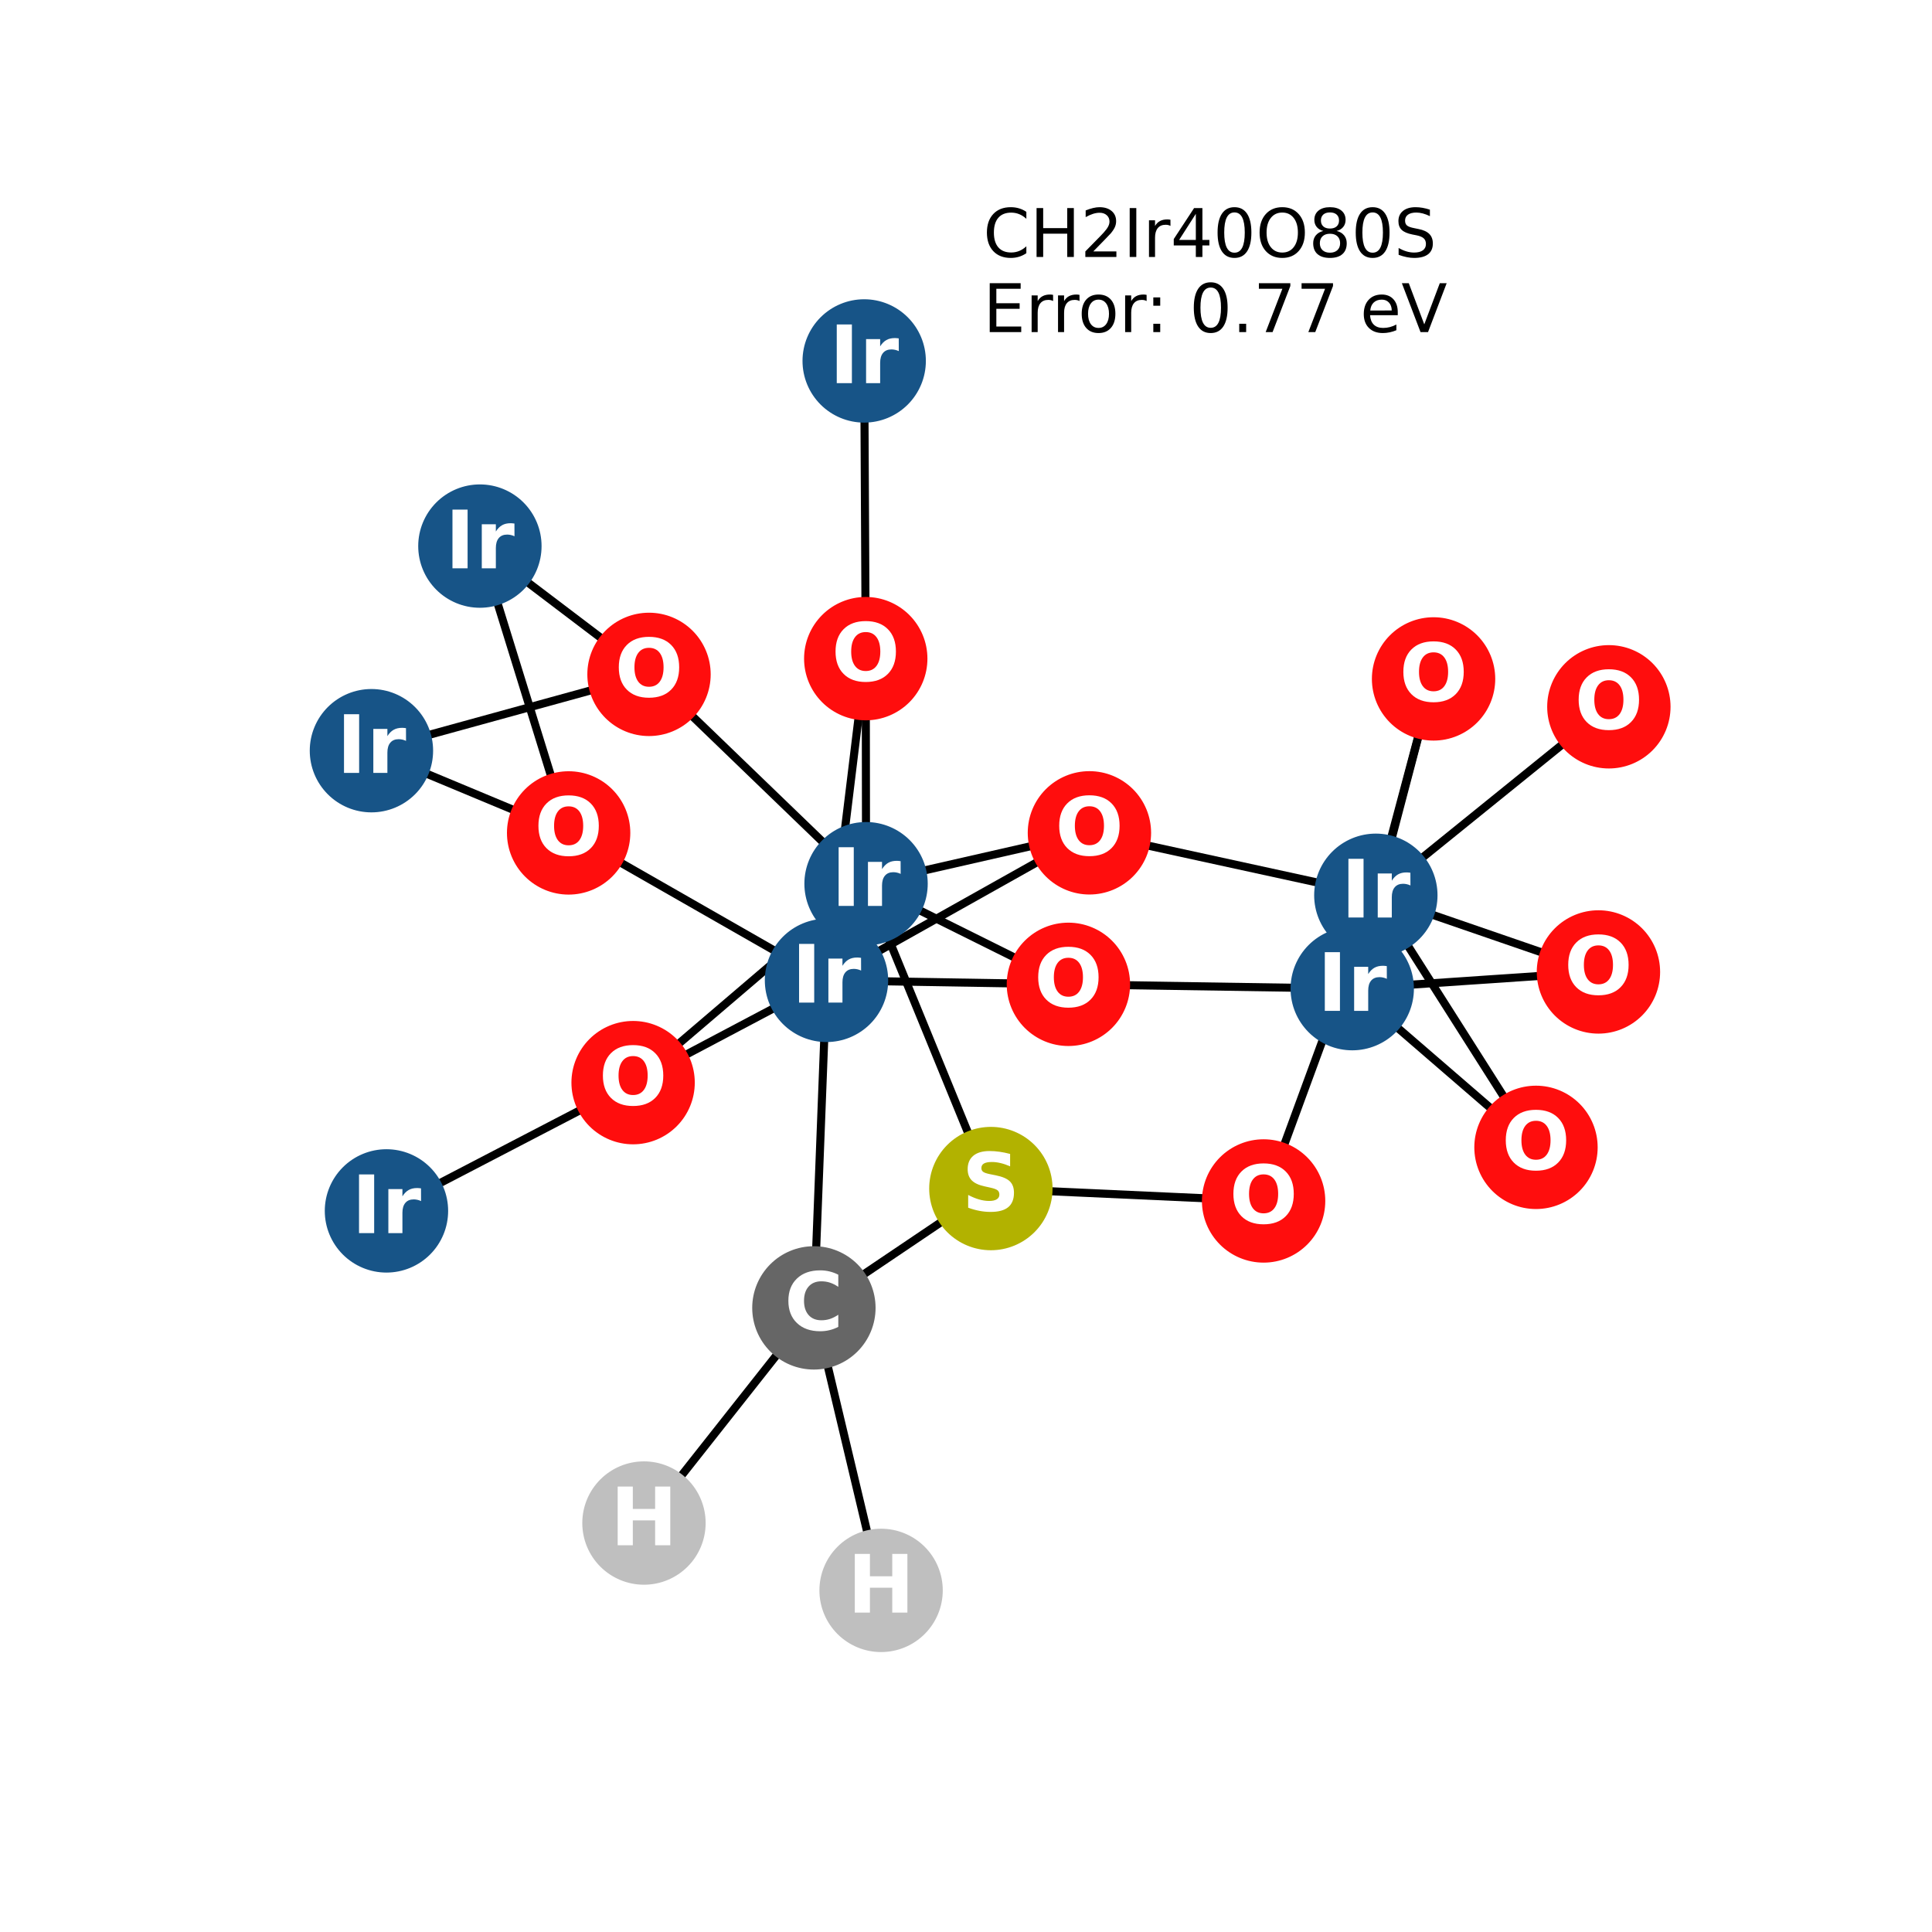
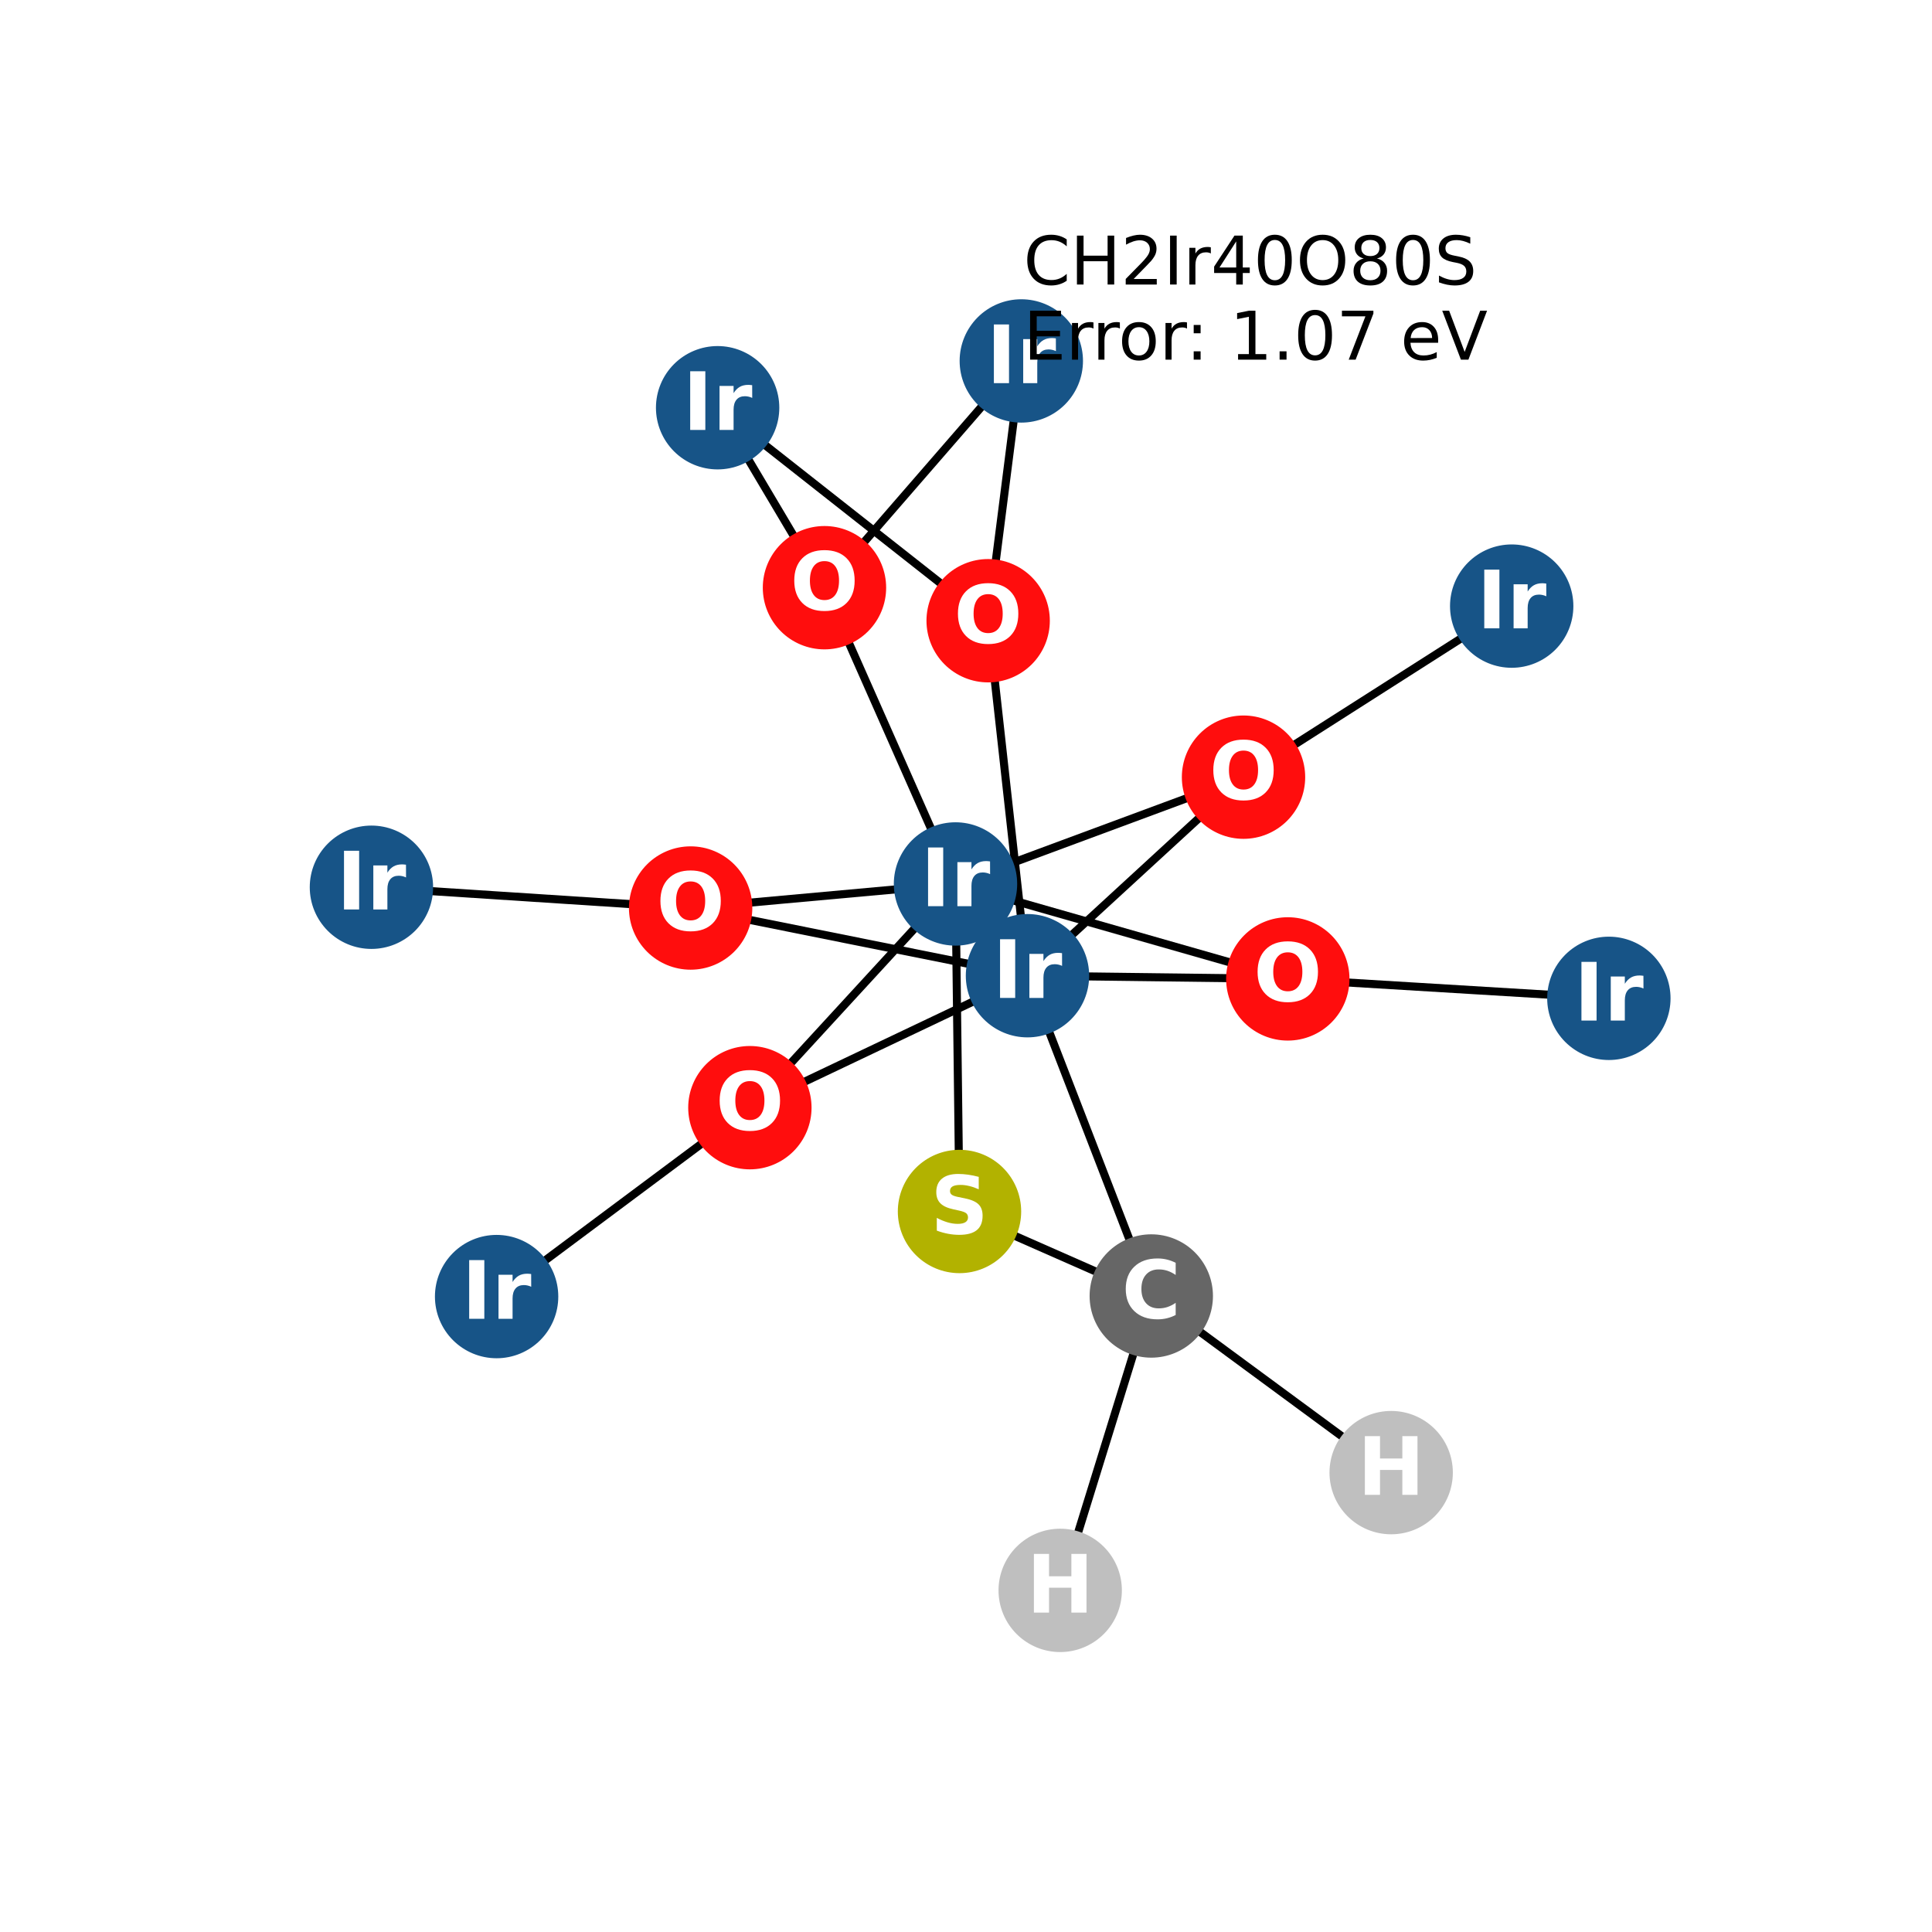
<svg xmlns="http://www.w3.org/2000/svg" xmlns:xlink="http://www.w3.org/1999/xlink" width="288pt" height="288pt" viewBox="0 0 288 288" version="1.1">
  <defs>
    <style type="text/css">*{stroke-linejoin: round; stroke-linecap: butt}</style>
  </defs>
  <g id="figure_1">
    <g id="patch_1">
      <path d="M 0 288  L 288 288  L 288 0  L 0 0  z " style="fill: #ffffff" />
    </g>
    <g id="axes_1">
      <g id="LineCollection_1">
-         <path d="M 228.967 171.035  L 205.094 133.458  " clip-path="url(#p8bf3113e8f)" style="fill: none; stroke: #000000; stroke-width: 1.2" />
-         <path d="M 228.967 171.035  L 201.577 147.376  " clip-path="url(#p8bf3113e8f)" style="fill: none; stroke: #000000; stroke-width: 1.2" />
-         <path d="M 123.205 146.144  L 84.765 124.162  " clip-path="url(#p8bf3113e8f)" style="fill: none; stroke: #000000; stroke-width: 1.2" />
-         <path d="M 123.205 146.144  L 162.398 124.149  " clip-path="url(#p8bf3113e8f)" style="fill: none; stroke: #000000; stroke-width: 1.2" />
-         <path d="M 123.205 146.144  L 129.056 98.182  " clip-path="url(#p8bf3113e8f)" style="fill: none; stroke: #000000; stroke-width: 1.2" />
-         <path d="M 123.205 146.144  L 159.265 146.733  " clip-path="url(#p8bf3113e8f)" style="fill: none; stroke: #000000; stroke-width: 1.2" />
-         <path d="M 123.205 146.144  L 94.376 161.388  " clip-path="url(#p8bf3113e8f)" style="fill: none; stroke: #000000; stroke-width: 1.2" />
-         <path d="M 123.205 146.144  L 121.326 194.964  " clip-path="url(#p8bf3113e8f)" style="fill: none; stroke: #000000; stroke-width: 1.2" />
-         <path d="M 238.276 144.887  L 205.094 133.458  " clip-path="url(#p8bf3113e8f)" style="fill: none; stroke: #000000; stroke-width: 1.2" />
-         <path d="M 238.276 144.887  L 201.577 147.376  " clip-path="url(#p8bf3113e8f)" style="fill: none; stroke: #000000; stroke-width: 1.2" />
-         <path d="M 71.537 81.405  L 84.765 124.162  " clip-path="url(#p8bf3113e8f)" style="fill: none; stroke: #000000; stroke-width: 1.2" />
-         <path d="M 71.537 81.405  L 96.747 100.529  " clip-path="url(#p8bf3113e8f)" style="fill: none; stroke: #000000; stroke-width: 1.2" />
-         <path d="M 128.823 53.804  L 129.056 98.182  " clip-path="url(#p8bf3113e8f)" style="fill: none; stroke: #000000; stroke-width: 1.2" />
-         <path d="M 239.831 105.361  L 205.094 133.458  " clip-path="url(#p8bf3113e8f)" style="fill: none; stroke: #000000; stroke-width: 1.2" />
-         <path d="M 205.094 133.458  L 162.398 124.149  " clip-path="url(#p8bf3113e8f)" style="fill: none; stroke: #000000; stroke-width: 1.2" />
-         <path d="M 205.094 133.458  L 213.699 101.205  " clip-path="url(#p8bf3113e8f)" style="fill: none; stroke: #000000; stroke-width: 1.2" />
-         <path d="M 205.094 133.458  L 188.363 179.024  " clip-path="url(#p8bf3113e8f)" style="fill: none; stroke: #000000; stroke-width: 1.2" />
-         <path d="M 129.102 131.732  L 162.398 124.149  " clip-path="url(#p8bf3113e8f)" style="fill: none; stroke: #000000; stroke-width: 1.2" />
-         <path d="M 129.102 131.732  L 129.056 98.182  " clip-path="url(#p8bf3113e8f)" style="fill: none; stroke: #000000; stroke-width: 1.2" />
-         <path d="M 129.102 131.732  L 96.747 100.529  " clip-path="url(#p8bf3113e8f)" style="fill: none; stroke: #000000; stroke-width: 1.2" />
-         <path d="M 129.102 131.732  L 159.265 146.733  " clip-path="url(#p8bf3113e8f)" style="fill: none; stroke: #000000; stroke-width: 1.2" />
-         <path d="M 129.102 131.732  L 94.376 161.388  " clip-path="url(#p8bf3113e8f)" style="fill: none; stroke: #000000; stroke-width: 1.2" />
-         <path d="M 129.102 131.732  L 147.708 177.177  " clip-path="url(#p8bf3113e8f)" style="fill: none; stroke: #000000; stroke-width: 1.2" />
-         <path d="M 96.747 100.529  L 55.369 111.905  " clip-path="url(#p8bf3113e8f)" style="fill: none; stroke: #000000; stroke-width: 1.2" />
-         <path d="M 55.369 111.905  L 84.765 124.162  " clip-path="url(#p8bf3113e8f)" style="fill: none; stroke: #000000; stroke-width: 1.2" />
-         <path d="M 57.609 180.507  L 94.376 161.388  " clip-path="url(#p8bf3113e8f)" style="fill: none; stroke: #000000; stroke-width: 1.2" />
-         <path d="M 159.265 146.733  L 201.577 147.376  " clip-path="url(#p8bf3113e8f)" style="fill: none; stroke: #000000; stroke-width: 1.2" />
-         <path d="M 201.577 147.376  L 213.699 101.205  " clip-path="url(#p8bf3113e8f)" style="fill: none; stroke: #000000; stroke-width: 1.2" />
-         <path d="M 188.363 179.024  L 147.708 177.177  " clip-path="url(#p8bf3113e8f)" style="fill: none; stroke: #000000; stroke-width: 1.2" />
-         <path d="M 121.326 194.964  L 95.995 227.038  " clip-path="url(#p8bf3113e8f)" style="fill: none; stroke: #000000; stroke-width: 1.2" />
-         <path d="M 121.326 194.964  L 131.342 237.076  " clip-path="url(#p8bf3113e8f)" style="fill: none; stroke: #000000; stroke-width: 1.2" />
-         <path d="M 121.326 194.964  L 147.708 177.177  " clip-path="url(#p8bf3113e8f)" style="fill: none; stroke: #000000; stroke-width: 1.2" />
+         <path d="M 153.165 145.447  L 147.302 92.53  " clip-path="url(#pda715770cb)" style="fill: none; stroke: #000000; stroke-width: 1.2" />
+         <path d="M 153.165 145.447  L 185.369 115.851  " clip-path="url(#pda715770cb)" style="fill: none; stroke: #000000; stroke-width: 1.2" />
+         <path d="M 153.165 145.447  L 191.97 145.924  " clip-path="url(#pda715770cb)" style="fill: none; stroke: #000000; stroke-width: 1.2" />
+         <path d="M 153.165 145.447  L 111.783 165.119  " clip-path="url(#pda715770cb)" style="fill: none; stroke: #000000; stroke-width: 1.2" />
+         <path d="M 153.165 145.447  L 102.951 135.357  " clip-path="url(#pda715770cb)" style="fill: none; stroke: #000000; stroke-width: 1.2" />
+         <path d="M 153.165 145.447  L 171.62 193.191  " clip-path="url(#pda715770cb)" style="fill: none; stroke: #000000; stroke-width: 1.2" />
+         <path d="M 152.245 53.804  L 147.302 92.53  " clip-path="url(#pda715770cb)" style="fill: none; stroke: #000000; stroke-width: 1.2" />
+         <path d="M 152.245 53.804  L 122.903 87.607  " clip-path="url(#pda715770cb)" style="fill: none; stroke: #000000; stroke-width: 1.2" />
+         <path d="M 239.831 148.821  L 191.97 145.924  " clip-path="url(#pda715770cb)" style="fill: none; stroke: #000000; stroke-width: 1.2" />
+         <path d="M 225.346 90.352  L 185.369 115.851  " clip-path="url(#pda715770cb)" style="fill: none; stroke: #000000; stroke-width: 1.2" />
+         <path d="M 142.434 131.77  L 185.369 115.851  " clip-path="url(#pda715770cb)" style="fill: none; stroke: #000000; stroke-width: 1.2" />
+         <path d="M 142.434 131.77  L 191.97 145.924  " clip-path="url(#pda715770cb)" style="fill: none; stroke: #000000; stroke-width: 1.2" />
+         <path d="M 142.434 131.77  L 122.903 87.607  " clip-path="url(#pda715770cb)" style="fill: none; stroke: #000000; stroke-width: 1.2" />
+         <path d="M 142.434 131.77  L 111.783 165.119  " clip-path="url(#pda715770cb)" style="fill: none; stroke: #000000; stroke-width: 1.2" />
+         <path d="M 142.434 131.77  L 102.951 135.357  " clip-path="url(#pda715770cb)" style="fill: none; stroke: #000000; stroke-width: 1.2" />
+         <path d="M 142.434 131.77  L 143.031 180.594  " clip-path="url(#pda715770cb)" style="fill: none; stroke: #000000; stroke-width: 1.2" />
+         <path d="M 122.903 87.607  L 106.975 60.78  " clip-path="url(#pda715770cb)" style="fill: none; stroke: #000000; stroke-width: 1.2" />
+         <path d="M 106.975 60.78  L 147.302 92.53  " clip-path="url(#pda715770cb)" style="fill: none; stroke: #000000; stroke-width: 1.2" />
+         <path d="M 55.369 132.261  L 102.951 135.357  " clip-path="url(#pda715770cb)" style="fill: none; stroke: #000000; stroke-width: 1.2" />
+         <path d="M 111.783 165.119  L 74.029 193.279  " clip-path="url(#pda715770cb)" style="fill: none; stroke: #000000; stroke-width: 1.2" />
+         <path d="M 171.62 193.191  L 158.042 237.076  " clip-path="url(#pda715770cb)" style="fill: none; stroke: #000000; stroke-width: 1.2" />
+         <path d="M 171.62 193.191  L 207.379 219.521  " clip-path="url(#pda715770cb)" style="fill: none; stroke: #000000; stroke-width: 1.2" />
+         <path d="M 171.62 193.191  L 143.031 180.594  " clip-path="url(#pda715770cb)" style="fill: none; stroke: #000000; stroke-width: 1.2" />
      </g>
      <g id="PathCollection_1">
        <defs>
-           <path id="C0_0_408b425b3b" d="M 0 8.944  C 2.372 8.944 4.647 8.002 6.325 6.325  C 8.002 4.647 8.944 2.372 8.944 -0  C 8.944 -2.372 8.002 -4.647 6.325 -6.325  C 4.647 -8.002 2.372 -8.944 0 -8.944  C -2.372 -8.944 -4.647 -8.002 -6.325 -6.325  C -8.002 -4.647 -8.944 -2.372 -8.944 0  C -8.944 2.372 -8.002 4.647 -6.325 6.325  C -4.647 8.002 -2.372 8.944 0 8.944  z " />
+           <path id="C0_0_65ceaca7be" d="M 0 8.944  C 2.372 8.944 4.647 8.002 6.325 6.325  C 8.002 4.647 8.944 2.372 8.944 -0  C 8.944 -2.372 8.002 -4.647 6.325 -6.325  C 4.647 -8.002 2.372 -8.944 0 -8.944  C -2.372 -8.944 -4.647 -8.002 -6.325 -6.325  C -8.002 -4.647 -8.944 -2.372 -8.944 0  C -8.944 2.372 -8.002 4.647 -6.325 6.325  C -4.647 8.002 -2.372 8.944 0 8.944  z " />
        </defs>
-         <g clip-path="url(#p8bf3113e8f)">
-           <use xlink:href="#C0_0_408b425b3b" x="228.967" y="171.035" style="fill: #ff0d0d; stroke: #ff0d0d; stroke-width: 0.5" />
-         </g>
-         <g clip-path="url(#p8bf3113e8f)">
-           <use xlink:href="#C0_0_408b425b3b" x="123.205" y="146.144" style="fill: #175487; stroke: #175487; stroke-width: 0.5" />
-         </g>
-         <g clip-path="url(#p8bf3113e8f)">
-           <use xlink:href="#C0_0_408b425b3b" x="238.276" y="144.887" style="fill: #ff0d0d; stroke: #ff0d0d; stroke-width: 0.5" />
-         </g>
-         <g clip-path="url(#p8bf3113e8f)">
-           <use xlink:href="#C0_0_408b425b3b" x="71.537" y="81.405" style="fill: #175487; stroke: #175487; stroke-width: 0.5" />
-         </g>
-         <g clip-path="url(#p8bf3113e8f)">
-           <use xlink:href="#C0_0_408b425b3b" x="128.823" y="53.804" style="fill: #175487; stroke: #175487; stroke-width: 0.5" />
-         </g>
-         <g clip-path="url(#p8bf3113e8f)">
-           <use xlink:href="#C0_0_408b425b3b" x="239.831" y="105.361" style="fill: #ff0d0d; stroke: #ff0d0d; stroke-width: 0.5" />
-         </g>
-         <g clip-path="url(#p8bf3113e8f)">
-           <use xlink:href="#C0_0_408b425b3b" x="205.094" y="133.458" style="fill: #175487; stroke: #175487; stroke-width: 0.5" />
-         </g>
-         <g clip-path="url(#p8bf3113e8f)">
-           <use xlink:href="#C0_0_408b425b3b" x="129.102" y="131.732" style="fill: #175487; stroke: #175487; stroke-width: 0.5" />
-         </g>
-         <g clip-path="url(#p8bf3113e8f)">
-           <use xlink:href="#C0_0_408b425b3b" x="96.747" y="100.529" style="fill: #ff0d0d; stroke: #ff0d0d; stroke-width: 0.5" />
-         </g>
-         <g clip-path="url(#p8bf3113e8f)">
-           <use xlink:href="#C0_0_408b425b3b" x="55.369" y="111.905" style="fill: #175487; stroke: #175487; stroke-width: 0.5" />
-         </g>
-         <g clip-path="url(#p8bf3113e8f)">
-           <use xlink:href="#C0_0_408b425b3b" x="57.609" y="180.507" style="fill: #175487; stroke: #175487; stroke-width: 0.5" />
-         </g>
-         <g clip-path="url(#p8bf3113e8f)">
-           <use xlink:href="#C0_0_408b425b3b" x="159.265" y="146.733" style="fill: #ff0d0d; stroke: #ff0d0d; stroke-width: 0.5" />
-         </g>
-         <g clip-path="url(#p8bf3113e8f)">
-           <use xlink:href="#C0_0_408b425b3b" x="94.376" y="161.388" style="fill: #ff0d0d; stroke: #ff0d0d; stroke-width: 0.5" />
-         </g>
-         <g clip-path="url(#p8bf3113e8f)">
-           <use xlink:href="#C0_0_408b425b3b" x="201.577" y="147.376" style="fill: #175487; stroke: #175487; stroke-width: 0.5" />
-         </g>
-         <g clip-path="url(#p8bf3113e8f)">
-           <use xlink:href="#C0_0_408b425b3b" x="213.699" y="101.205" style="fill: #ff0d0d; stroke: #ff0d0d; stroke-width: 0.5" />
-         </g>
-         <g clip-path="url(#p8bf3113e8f)">
-           <use xlink:href="#C0_0_408b425b3b" x="129.056" y="98.182" style="fill: #ff0d0d; stroke: #ff0d0d; stroke-width: 0.5" />
-         </g>
-         <g clip-path="url(#p8bf3113e8f)">
-           <use xlink:href="#C0_0_408b425b3b" x="188.363" y="179.024" style="fill: #ff0d0d; stroke: #ff0d0d; stroke-width: 0.5" />
-         </g>
-         <g clip-path="url(#p8bf3113e8f)">
-           <use xlink:href="#C0_0_408b425b3b" x="84.765" y="124.162" style="fill: #ff0d0d; stroke: #ff0d0d; stroke-width: 0.5" />
-         </g>
-         <g clip-path="url(#p8bf3113e8f)">
-           <use xlink:href="#C0_0_408b425b3b" x="162.398" y="124.149" style="fill: #ff0d0d; stroke: #ff0d0d; stroke-width: 0.5" />
-         </g>
-         <g clip-path="url(#p8bf3113e8f)">
-           <use xlink:href="#C0_0_408b425b3b" x="121.326" y="194.964" style="fill: #666666; stroke: #666666; stroke-width: 0.5" />
-         </g>
-         <g clip-path="url(#p8bf3113e8f)">
-           <use xlink:href="#C0_0_408b425b3b" x="95.995" y="227.038" style="fill: #bfbfbf; stroke: #bfbfbf; stroke-width: 0.5" />
-         </g>
-         <g clip-path="url(#p8bf3113e8f)">
-           <use xlink:href="#C0_0_408b425b3b" x="131.342" y="237.076" style="fill: #bfbfbf; stroke: #bfbfbf; stroke-width: 0.5" />
-         </g>
-         <g clip-path="url(#p8bf3113e8f)">
-           <use xlink:href="#C0_0_408b425b3b" x="147.708" y="177.177" style="fill: #b2b200; stroke: #b2b200; stroke-width: 0.5" />
+         <g clip-path="url(#pda715770cb)">
+           <use xlink:href="#C0_0_65ceaca7be" x="153.165" y="145.447" style="fill: #175487; stroke: #175487; stroke-width: 0.5" />
+         </g>
+         <g clip-path="url(#pda715770cb)">
+           <use xlink:href="#C0_0_65ceaca7be" x="152.245" y="53.804" style="fill: #175487; stroke: #175487; stroke-width: 0.5" />
+         </g>
+         <g clip-path="url(#pda715770cb)">
+           <use xlink:href="#C0_0_65ceaca7be" x="239.831" y="148.821" style="fill: #175487; stroke: #175487; stroke-width: 0.5" />
+         </g>
+         <g clip-path="url(#pda715770cb)">
+           <use xlink:href="#C0_0_65ceaca7be" x="225.346" y="90.352" style="fill: #175487; stroke: #175487; stroke-width: 0.5" />
+         </g>
+         <g clip-path="url(#pda715770cb)">
+           <use xlink:href="#C0_0_65ceaca7be" x="142.434" y="131.77" style="fill: #175487; stroke: #175487; stroke-width: 0.5" />
+         </g>
+         <g clip-path="url(#pda715770cb)">
+           <use xlink:href="#C0_0_65ceaca7be" x="122.903" y="87.607" style="fill: #ff0d0d; stroke: #ff0d0d; stroke-width: 0.5" />
+         </g>
+         <g clip-path="url(#pda715770cb)">
+           <use xlink:href="#C0_0_65ceaca7be" x="106.975" y="60.78" style="fill: #175487; stroke: #175487; stroke-width: 0.5" />
+         </g>
+         <g clip-path="url(#pda715770cb)">
+           <use xlink:href="#C0_0_65ceaca7be" x="55.369" y="132.261" style="fill: #175487; stroke: #175487; stroke-width: 0.5" />
+         </g>
+         <g clip-path="url(#pda715770cb)">
+           <use xlink:href="#C0_0_65ceaca7be" x="111.783" y="165.119" style="fill: #ff0d0d; stroke: #ff0d0d; stroke-width: 0.5" />
+         </g>
+         <g clip-path="url(#pda715770cb)">
+           <use xlink:href="#C0_0_65ceaca7be" x="102.951" y="135.357" style="fill: #ff0d0d; stroke: #ff0d0d; stroke-width: 0.5" />
+         </g>
+         <g clip-path="url(#pda715770cb)">
+           <use xlink:href="#C0_0_65ceaca7be" x="74.029" y="193.279" style="fill: #175487; stroke: #175487; stroke-width: 0.5" />
+         </g>
+         <g clip-path="url(#pda715770cb)">
+           <use xlink:href="#C0_0_65ceaca7be" x="191.97" y="145.924" style="fill: #ff0d0d; stroke: #ff0d0d; stroke-width: 0.5" />
+         </g>
+         <g clip-path="url(#pda715770cb)">
+           <use xlink:href="#C0_0_65ceaca7be" x="147.302" y="92.53" style="fill: #ff0d0d; stroke: #ff0d0d; stroke-width: 0.5" />
+         </g>
+         <g clip-path="url(#pda715770cb)">
+           <use xlink:href="#C0_0_65ceaca7be" x="185.369" y="115.851" style="fill: #ff0d0d; stroke: #ff0d0d; stroke-width: 0.5" />
+         </g>
+         <g clip-path="url(#pda715770cb)">
+           <use xlink:href="#C0_0_65ceaca7be" x="171.62" y="193.191" style="fill: #666666; stroke: #666666; stroke-width: 0.5" />
+         </g>
+         <g clip-path="url(#pda715770cb)">
+           <use xlink:href="#C0_0_65ceaca7be" x="158.042" y="237.076" style="fill: #bfbfbf; stroke: #bfbfbf; stroke-width: 0.5" />
+         </g>
+         <g clip-path="url(#pda715770cb)">
+           <use xlink:href="#C0_0_65ceaca7be" x="207.379" y="219.521" style="fill: #bfbfbf; stroke: #bfbfbf; stroke-width: 0.5" />
+         </g>
+         <g clip-path="url(#pda715770cb)">
+           <use xlink:href="#C0_0_65ceaca7be" x="143.031" y="180.594" style="fill: #b2b200; stroke: #b2b200; stroke-width: 0.5" />
        </g>
      </g>
      <g id="text_1">
-         <g clip-path="url(#p8bf3113e8f)">
-           <g style="fill: #ffffff" transform="translate(223.8658 174.3465) scale(0.12 -0.12)">
-             <defs>
-               <path id="DejaVuSans-Bold-4f" d="M 2719 3878  Q 2169 3878 1866 3472  Q 1563 3066 1563 2328  Q 1563 1594 1866 1187  Q 2169 781 2719 781  Q 3272 781 3575 1187  Q 3878 1594 3878 2328  Q 3878 3066 3575 3472  Q 3272 3878 2719 3878  z M 2719 4750  Q 3844 4750 4481 4106  Q 5119 3463 5119 2328  Q 5119 1197 4481 553  Q 3844 -91 2719 -91  Q 1597 -91 958 553  Q 319 1197 319 2328  Q 319 3463 958 4106  Q 1597 4750 2719 4750  z " transform="scale(0.015625)" />
-             </defs>
-             <use xlink:href="#DejaVuSans-Bold-4f" />
-           </g>
-         </g>
-       </g>
-       <g id="text_2">
-         <g clip-path="url(#p8bf3113e8f)">
-           <g style="fill: #ffffff" transform="translate(118.0137 149.4557) scale(0.12 -0.12)">
+         <g clip-path="url(#pda715770cb)">
+           <g style="fill: #ffffff" transform="translate(147.9741 148.7583) scale(0.12 -0.12)">
            <defs>
              <path id="DejaVuSans-Bold-49" d="M 588 4666  L 1791 4666  L 1791 0  L 588 0  L 588 4666  z " transform="scale(0.015625)" />
              <path id="DejaVuSans-Bold-72" d="M 3138 2547  Q 2991 2616 2845 2648  Q 2700 2681 2553 2681  Q 2122 2681 1889 2404  Q 1656 2128 1656 1613  L 1656 0  L 538 0  L 538 3500  L 1656 3500  L 1656 2925  Q 1872 3269 2151 3426  Q 2431 3584 2822 3584  Q 2878 3584 2943 3579  Q 3009 3575 3134 3559  L 3138 2547  z " transform="scale(0.015625)" />
            </defs>
            <use xlink:href="#DejaVuSans-Bold-49" />
            <use xlink:href="#DejaVuSans-Bold-72" transform="translate(37.20703 0)" />
          </g>
        </g>
      </g>
+       <g id="text_2">
+         <g clip-path="url(#pda715770cb)">
+           <g style="fill: #ffffff" transform="translate(147.0541 57.11489) scale(0.12 -0.12)">
+             <use xlink:href="#DejaVuSans-Bold-49" />
+             <use xlink:href="#DejaVuSans-Bold-72" transform="translate(37.20703 0)" />
+           </g>
+         </g>
+       </g>
      <g id="text_3">
-         <g clip-path="url(#p8bf3113e8f)">
-           <g style="fill: #ffffff" transform="translate(233.1749 148.1981) scale(0.12 -0.12)">
-             <use xlink:href="#DejaVuSans-Bold-4f" />
+         <g clip-path="url(#pda715770cb)">
+           <g style="fill: #ffffff" transform="translate(234.6405 152.1327) scale(0.12 -0.12)">
+             <use xlink:href="#DejaVuSans-Bold-49" />
+             <use xlink:href="#DejaVuSans-Bold-72" transform="translate(37.20703 0)" />
          </g>
        </g>
      </g>
      <g id="text_4">
-         <g clip-path="url(#p8bf3113e8f)">
-           <g style="fill: #ffffff" transform="translate(66.34562 84.71593) scale(0.12 -0.12)">
+         <g clip-path="url(#pda715770cb)">
+           <g style="fill: #ffffff" transform="translate(220.1555 93.6634) scale(0.12 -0.12)">
            <use xlink:href="#DejaVuSans-Bold-49" />
            <use xlink:href="#DejaVuSans-Bold-72" transform="translate(37.20703 0)" />
          </g>
        </g>
      </g>
      <g id="text_5">
-         <g clip-path="url(#p8bf3113e8f)">
-           <g style="fill: #ffffff" transform="translate(123.6324 57.11489) scale(0.12 -0.12)">
+         <g clip-path="url(#pda715770cb)">
+           <g style="fill: #ffffff" transform="translate(137.2433 135.0817) scale(0.12 -0.12)">
            <use xlink:href="#DejaVuSans-Bold-49" />
            <use xlink:href="#DejaVuSans-Bold-72" transform="translate(37.20703 0)" />
          </g>
        </g>
      </g>
      <g id="text_6">
-         <g clip-path="url(#p8bf3113e8f)">
-           <g style="fill: #ffffff" transform="translate(234.7305 108.6723) scale(0.12 -0.12)">
+         <g clip-path="url(#pda715770cb)">
+           <g style="fill: #ffffff" transform="translate(117.8018 90.91835) scale(0.12 -0.12)">
+             <defs>
+               <path id="DejaVuSans-Bold-4f" d="M 2719 3878  Q 2169 3878 1866 3472  Q 1563 3066 1563 2328  Q 1563 1594 1866 1187  Q 2169 781 2719 781  Q 3272 781 3575 1187  Q 3878 1594 3878 2328  Q 3878 3066 3575 3472  Q 3272 3878 2719 3878  z M 2719 4750  Q 3844 4750 4481 4106  Q 5119 3463 5119 2328  Q 5119 1197 4481 553  Q 3844 -91 2719 -91  Q 1597 -91 958 553  Q 319 1197 319 2328  Q 319 3463 958 4106  Q 1597 4750 2719 4750  z " transform="scale(0.015625)" />
+             </defs>
            <use xlink:href="#DejaVuSans-Bold-4f" />
          </g>
        </g>
      </g>
      <g id="text_7">
-         <g clip-path="url(#p8bf3113e8f)">
-           <g style="fill: #ffffff" transform="translate(199.9035 136.7695) scale(0.12 -0.12)">
+         <g clip-path="url(#pda715770cb)">
+           <g style="fill: #ffffff" transform="translate(101.7842 64.0911) scale(0.12 -0.12)">
            <use xlink:href="#DejaVuSans-Bold-49" />
            <use xlink:href="#DejaVuSans-Bold-72" transform="translate(37.20703 0)" />
          </g>
        </g>
      </g>
      <g id="text_8">
-         <g clip-path="url(#p8bf3113e8f)">
-           <g style="fill: #ffffff" transform="translate(123.9112 135.043) scale(0.12 -0.12)">
+         <g clip-path="url(#pda715770cb)">
+           <g style="fill: #ffffff" transform="translate(50.17766 135.572) scale(0.12 -0.12)">
            <use xlink:href="#DejaVuSans-Bold-49" />
            <use xlink:href="#DejaVuSans-Bold-72" transform="translate(37.20703 0)" />
          </g>
        </g>
      </g>
      <g id="text_9">
-         <g clip-path="url(#p8bf3113e8f)">
-           <g style="fill: #ffffff" transform="translate(91.64557 103.8406) scale(0.12 -0.12)">
+         <g clip-path="url(#pda715770cb)">
+           <g style="fill: #ffffff" transform="translate(106.682 168.4306) scale(0.12 -0.12)">
            <use xlink:href="#DejaVuSans-Bold-4f" />
          </g>
        </g>
      </g>
      <g id="text_10">
-         <g clip-path="url(#p8bf3113e8f)">
-           <g style="fill: #ffffff" transform="translate(50.17766 115.216) scale(0.12 -0.12)">
-             <use xlink:href="#DejaVuSans-Bold-49" />
-             <use xlink:href="#DejaVuSans-Bold-72" transform="translate(37.20703 0)" />
+         <g clip-path="url(#pda715770cb)">
+           <g style="fill: #ffffff" transform="translate(97.84979 138.6679) scale(0.12 -0.12)">
+             <use xlink:href="#DejaVuSans-Bold-4f" />
          </g>
        </g>
      </g>
      <g id="text_11">
-         <g clip-path="url(#p8bf3113e8f)">
-           <g style="fill: #ffffff" transform="translate(52.4182 183.8184) scale(0.12 -0.12)">
+         <g clip-path="url(#pda715770cb)">
+           <g style="fill: #ffffff" transform="translate(68.83852 196.5902) scale(0.12 -0.12)">
            <use xlink:href="#DejaVuSans-Bold-49" />
            <use xlink:href="#DejaVuSans-Bold-72" transform="translate(37.20703 0)" />
          </g>
        </g>
      </g>
      <g id="text_12">
-         <g clip-path="url(#p8bf3113e8f)">
-           <g style="fill: #ffffff" transform="translate(154.1644 150.044) scale(0.12 -0.12)">
+         <g clip-path="url(#pda715770cb)">
+           <g style="fill: #ffffff" transform="translate(186.8695 149.2352) scale(0.12 -0.12)">
            <use xlink:href="#DejaVuSans-Bold-4f" />
          </g>
        </g>
      </g>
      <g id="text_13">
-         <g clip-path="url(#p8bf3113e8f)">
-           <g style="fill: #ffffff" transform="translate(89.27493 164.6992) scale(0.12 -0.12)">
+         <g clip-path="url(#pda715770cb)">
+           <g style="fill: #ffffff" transform="translate(142.2012 95.84153) scale(0.12 -0.12)">
            <use xlink:href="#DejaVuSans-Bold-4f" />
          </g>
        </g>
      </g>
      <g id="text_14">
-         <g clip-path="url(#p8bf3113e8f)">
-           <g style="fill: #ffffff" transform="translate(196.3857 150.687) scale(0.12 -0.12)">
-             <use xlink:href="#DejaVuSans-Bold-49" />
-             <use xlink:href="#DejaVuSans-Bold-72" transform="translate(37.20703 0)" />
+         <g clip-path="url(#pda715770cb)">
+           <g style="fill: #ffffff" transform="translate(180.2682 119.1621) scale(0.12 -0.12)">
+             <use xlink:href="#DejaVuSans-Bold-4f" />
          </g>
        </g>
      </g>
      <g id="text_15">
-         <g clip-path="url(#p8bf3113e8f)">
-           <g style="fill: #ffffff" transform="translate(208.5982 104.5166) scale(0.12 -0.12)">
-             <use xlink:href="#DejaVuSans-Bold-4f" />
+         <g clip-path="url(#pda715770cb)">
+           <g style="fill: #ffffff" transform="translate(167.2162 196.5024) scale(0.12 -0.12)">
+             <defs>
+               <path id="DejaVuSans-Bold-43" d="M 4288 256  Q 3956 84 3597 -3  Q 3238 -91 2847 -91  Q 1681 -91 1000 561  Q 319 1213 319 2328  Q 319 3447 1000 4098  Q 1681 4750 2847 4750  Q 3238 4750 3597 4662  Q 3956 4575 4288 4403  L 4288 3438  Q 3953 3666 3628 3772  Q 3303 3878 2944 3878  Q 2300 3878 1931 3465  Q 1563 3053 1563 2328  Q 1563 1606 1931 1193  Q 2300 781 2944 781  Q 3303 781 3628 887  Q 3953 994 4288 1222  L 4288 256  z " transform="scale(0.015625)" />
+             </defs>
+             <use xlink:href="#DejaVuSans-Bold-43" />
          </g>
        </g>
      </g>
      <g id="text_16">
-         <g clip-path="url(#p8bf3113e8f)">
-           <g style="fill: #ffffff" transform="translate(123.9547 101.4934) scale(0.12 -0.12)">
-             <use xlink:href="#DejaVuSans-Bold-4f" />
+         <g clip-path="url(#pda715770cb)">
+           <g style="fill: #ffffff" transform="translate(153.0204 240.3876) scale(0.12 -0.12)">
+             <defs>
+               <path id="DejaVuSans-Bold-48" d="M 588 4666  L 1791 4666  L 1791 2888  L 3566 2888  L 3566 4666  L 4769 4666  L 4769 0  L 3566 0  L 3566 1978  L 1791 1978  L 1791 0  L 588 0  L 588 4666  z " transform="scale(0.015625)" />
+             </defs>
+             <use xlink:href="#DejaVuSans-Bold-48" />
          </g>
        </g>
      </g>
      <g id="text_17">
-         <g clip-path="url(#p8bf3113e8f)">
-           <g style="fill: #ffffff" transform="translate(183.2621 182.3351) scale(0.12 -0.12)">
-             <use xlink:href="#DejaVuSans-Bold-4f" />
+         <g clip-path="url(#pda715770cb)">
+           <g style="fill: #ffffff" transform="translate(202.3573 222.8324) scale(0.12 -0.12)">
+             <use xlink:href="#DejaVuSans-Bold-48" />
          </g>
        </g>
      </g>
      <g id="text_18">
-         <g clip-path="url(#p8bf3113e8f)">
-           <g style="fill: #ffffff" transform="translate(79.66433 127.4736) scale(0.12 -0.12)">
-             <use xlink:href="#DejaVuSans-Bold-4f" />
+         <g clip-path="url(#pda715770cb)">
+           <g style="fill: #ffffff" transform="translate(138.7097 183.9049) scale(0.12 -0.12)">
+             <defs>
+               <path id="DejaVuSans-Bold-53" d="M 3834 4519  L 3834 3531  Q 3450 3703 3084 3790  Q 2719 3878 2394 3878  Q 1963 3878 1756 3759  Q 1550 3641 1550 3391  Q 1550 3203 1689 3098  Q 1828 2994 2194 2919  L 2706 2816  Q 3484 2659 3812 2340  Q 4141 2022 4141 1434  Q 4141 663 3683 286  Q 3225 -91 2284 -91  Q 1841 -91 1394 -6  Q 947 78 500 244  L 500 1259  Q 947 1022 1364 901  Q 1781 781 2169 781  Q 2563 781 2772 912  Q 2981 1044 2981 1288  Q 2981 1506 2839 1625  Q 2697 1744 2272 1838  L 1806 1941  Q 1106 2091 782 2419  Q 459 2747 459 3303  Q 459 4000 909 4375  Q 1359 4750 2203 4750  Q 2588 4750 2994 4692  Q 3400 4634 3834 4519  z " transform="scale(0.015625)" />
+             </defs>
+             <use xlink:href="#DejaVuSans-Bold-53" />
          </g>
        </g>
      </g>
      <g id="text_19">
-         <g clip-path="url(#p8bf3113e8f)">
-           <g style="fill: #ffffff" transform="translate(157.2972 127.4599) scale(0.12 -0.12)">
-             <use xlink:href="#DejaVuSans-Bold-4f" />
-           </g>
-         </g>
-       </g>
-       <g id="text_20">
-         <g clip-path="url(#p8bf3113e8f)">
-           <g style="fill: #ffffff" transform="translate(116.9228 198.2751) scale(0.12 -0.12)">
-             <defs>
-               <path id="DejaVuSans-Bold-43" d="M 4288 256  Q 3956 84 3597 -3  Q 3238 -91 2847 -91  Q 1681 -91 1000 561  Q 319 1213 319 2328  Q 319 3447 1000 4098  Q 1681 4750 2847 4750  Q 3238 4750 3597 4662  Q 3956 4575 4288 4403  L 4288 3438  Q 3953 3666 3628 3772  Q 3303 3878 2944 3878  Q 2300 3878 1931 3465  Q 1563 3053 1563 2328  Q 1563 1606 1931 1193  Q 2300 781 2944 781  Q 3303 781 3628 887  Q 3953 994 4288 1222  L 4288 256  z " transform="scale(0.015625)" />
-             </defs>
-             <use xlink:href="#DejaVuSans-Bold-43" />
-           </g>
-         </g>
-       </g>
-       <g id="text_21">
-         <g clip-path="url(#p8bf3113e8f)">
-           <g style="fill: #ffffff" transform="translate(90.97379 230.3494) scale(0.12 -0.12)">
-             <defs>
-               <path id="DejaVuSans-Bold-48" d="M 588 4666  L 1791 4666  L 1791 2888  L 3566 2888  L 3566 4666  L 4769 4666  L 4769 0  L 3566 0  L 3566 1978  L 1791 1978  L 1791 0  L 588 0  L 588 4666  z " transform="scale(0.015625)" />
-             </defs>
-             <use xlink:href="#DejaVuSans-Bold-48" />
-           </g>
-         </g>
-       </g>
-       <g id="text_22">
-         <g clip-path="url(#p8bf3113e8f)">
-           <g style="fill: #ffffff" transform="translate(126.3208 240.3876) scale(0.12 -0.12)">
-             <use xlink:href="#DejaVuSans-Bold-48" />
-           </g>
-         </g>
-       </g>
-       <g id="text_23">
-         <g clip-path="url(#p8bf3113e8f)">
-           <g style="fill: #ffffff" transform="translate(143.3869 180.4882) scale(0.12 -0.12)">
-             <defs>
-               <path id="DejaVuSans-Bold-53" d="M 3834 4519  L 3834 3531  Q 3450 3703 3084 3790  Q 2719 3878 2394 3878  Q 1963 3878 1756 3759  Q 1550 3641 1550 3391  Q 1550 3203 1689 3098  Q 1828 2994 2194 2919  L 2706 2816  Q 3484 2659 3812 2340  Q 4141 2022 4141 1434  Q 4141 663 3683 286  Q 3225 -91 2284 -91  Q 1841 -91 1394 -6  Q 947 78 500 244  L 500 1259  Q 947 1022 1364 901  Q 1781 781 2169 781  Q 2563 781 2772 912  Q 2981 1044 2981 1288  Q 2981 1506 2839 1625  Q 2697 1744 2272 1838  L 1806 1941  Q 1106 2091 782 2419  Q 459 2747 459 3303  Q 459 4000 909 4375  Q 1359 4750 2203 4750  Q 2588 4750 2994 4692  Q 3400 4634 3834 4519  z " transform="scale(0.015625)" />
-             </defs>
-             <use xlink:href="#DejaVuSans-Bold-53" />
-           </g>
-         </g>
-       </g>
-       <g id="text_24">
-         <g transform="translate(146.5557 38.30704) scale(0.1 -0.1)">
+         <g transform="translate(152.5743 42.41351) scale(0.1 -0.1)">
          <defs>
            <path id="DejaVuSans-43" d="M 4122 4306  L 4122 3641  Q 3803 3938 3442 4084  Q 3081 4231 2675 4231  Q 1875 4231 1450 3742  Q 1025 3253 1025 2328  Q 1025 1406 1450 917  Q 1875 428 2675 428  Q 3081 428 3442 575  Q 3803 722 4122 1019  L 4122 359  Q 3791 134 3420 21  Q 3050 -91 2638 -91  Q 1578 -91 968 557  Q 359 1206 359 2328  Q 359 3453 968 4101  Q 1578 4750 2638 4750  Q 3056 4750 3426 4639  Q 3797 4528 4122 4306  z " transform="scale(0.015625)" />
            <path id="DejaVuSans-48" d="M 628 4666  L 1259 4666  L 1259 2753  L 3553 2753  L 3553 4666  L 4184 4666  L 4184 0  L 3553 0  L 3553 2222  L 1259 2222  L 1259 0  L 628 0  L 628 4666  z " transform="scale(0.015625)" />
            <path id="DejaVuSans-32" d="M 1228 531  L 3431 531  L 3431 0  L 469 0  L 469 531  Q 828 903 1448 1529  Q 2069 2156 2228 2338  Q 2531 2678 2651 2914  Q 2772 3150 2772 3378  Q 2772 3750 2511 3984  Q 2250 4219 1831 4219  Q 1534 4219 1204 4116  Q 875 4013 500 3803  L 500 4441  Q 881 4594 1212 4672  Q 1544 4750 1819 4750  Q 2544 4750 2975 4387  Q 3406 4025 3406 3419  Q 3406 3131 3298 2873  Q 3191 2616 2906 2266  Q 2828 2175 2409 1742  Q 1991 1309 1228 531  z " transform="scale(0.015625)" />
            <path id="DejaVuSans-49" d="M 628 4666  L 1259 4666  L 1259 0  L 628 0  L 628 4666  z " transform="scale(0.015625)" />
            <path id="DejaVuSans-72" d="M 2631 2963  Q 2534 3019 2420 3045  Q 2306 3072 2169 3072  Q 1681 3072 1420 2755  Q 1159 2438 1159 1844  L 1159 0  L 581 0  L 581 3500  L 1159 3500  L 1159 2956  Q 1341 3275 1631 3429  Q 1922 3584 2338 3584  Q 2397 3584 2469 3576  Q 2541 3569 2628 3553  L 2631 2963  z " transform="scale(0.015625)" />
            <path id="DejaVuSans-34" d="M 2419 4116  L 825 1625  L 2419 1625  L 2419 4116  z M 2253 4666  L 3047 4666  L 3047 1625  L 3713 1625  L 3713 1100  L 3047 1100  L 3047 0  L 2419 0  L 2419 1100  L 313 1100  L 313 1709  L 2253 4666  z " transform="scale(0.015625)" />
            <path id="DejaVuSans-30" d="M 2034 4250  Q 1547 4250 1301 3770  Q 1056 3291 1056 2328  Q 1056 1369 1301 889  Q 1547 409 2034 409  Q 2525 409 2770 889  Q 3016 1369 3016 2328  Q 3016 3291 2770 3770  Q 2525 4250 2034 4250  z M 2034 4750  Q 2819 4750 3233 4129  Q 3647 3509 3647 2328  Q 3647 1150 3233 529  Q 2819 -91 2034 -91  Q 1250 -91 836 529  Q 422 1150 422 2328  Q 422 3509 836 4129  Q 1250 4750 2034 4750  z " transform="scale(0.015625)" />
            <path id="DejaVuSans-4f" d="M 2522 4238  Q 1834 4238 1429 3725  Q 1025 3213 1025 2328  Q 1025 1447 1429 934  Q 1834 422 2522 422  Q 3209 422 3611 934  Q 4013 1447 4013 2328  Q 4013 3213 3611 3725  Q 3209 4238 2522 4238  z M 2522 4750  Q 3503 4750 4090 4092  Q 4678 3434 4678 2328  Q 4678 1225 4090 567  Q 3503 -91 2522 -91  Q 1538 -91 948 565  Q 359 1222 359 2328  Q 359 3434 948 4092  Q 1538 4750 2522 4750  z " transform="scale(0.015625)" />
            <path id="DejaVuSans-38" d="M 2034 2216  Q 1584 2216 1326 1975  Q 1069 1734 1069 1313  Q 1069 891 1326 650  Q 1584 409 2034 409  Q 2484 409 2743 651  Q 3003 894 3003 1313  Q 3003 1734 2745 1975  Q 2488 2216 2034 2216  z M 1403 2484  Q 997 2584 770 2862  Q 544 3141 544 3541  Q 544 4100 942 4425  Q 1341 4750 2034 4750  Q 2731 4750 3128 4425  Q 3525 4100 3525 3541  Q 3525 3141 3298 2862  Q 3072 2584 2669 2484  Q 3125 2378 3379 2068  Q 3634 1759 3634 1313  Q 3634 634 3220 271  Q 2806 -91 2034 -91  Q 1263 -91 848 271  Q 434 634 434 1313  Q 434 1759 690 2068  Q 947 2378 1403 2484  z M 1172 3481  Q 1172 3119 1398 2916  Q 1625 2713 2034 2713  Q 2441 2713 2670 2916  Q 2900 3119 2900 3481  Q 2900 3844 2670 4047  Q 2441 4250 2034 4250  Q 1625 4250 1398 4047  Q 1172 3844 1172 3481  z " transform="scale(0.015625)" />
            <path id="DejaVuSans-53" d="M 3425 4513  L 3425 3897  Q 3066 4069 2747 4153  Q 2428 4238 2131 4238  Q 1616 4238 1336 4038  Q 1056 3838 1056 3469  Q 1056 3159 1242 3001  Q 1428 2844 1947 2747  L 2328 2669  Q 3034 2534 3370 2195  Q 3706 1856 3706 1288  Q 3706 609 3251 259  Q 2797 -91 1919 -91  Q 1588 -91 1214 -16  Q 841 59 441 206  L 441 856  Q 825 641 1194 531  Q 1563 422 1919 422  Q 2459 422 2753 634  Q 3047 847 3047 1241  Q 3047 1584 2836 1778  Q 2625 1972 2144 2069  L 1759 2144  Q 1053 2284 737 2584  Q 422 2884 422 3419  Q 422 4038 858 4394  Q 1294 4750 2059 4750  Q 2388 4750 2728 4690  Q 3069 4631 3425 4513  z " transform="scale(0.015625)" />
          </defs>
          <use xlink:href="#DejaVuSans-43" />
          <use xlink:href="#DejaVuSans-48" transform="translate(69.82422 0)" />
          <use xlink:href="#DejaVuSans-32" transform="translate(145.0195 0)" />
          <use xlink:href="#DejaVuSans-49" transform="translate(208.6426 0)" />
          <use xlink:href="#DejaVuSans-72" transform="translate(238.1348 0)" />
          <use xlink:href="#DejaVuSans-34" transform="translate(279.248 0)" />
          <use xlink:href="#DejaVuSans-30" transform="translate(342.8711 0)" />
          <use xlink:href="#DejaVuSans-4f" transform="translate(406.4941 0)" />
          <use xlink:href="#DejaVuSans-38" transform="translate(485.2051 0)" />
          <use xlink:href="#DejaVuSans-30" transform="translate(548.8281 0)" />
          <use xlink:href="#DejaVuSans-53" transform="translate(612.4512 0)" />
        </g>
-         <g transform="translate(146.5557 49.50485) scale(0.1 -0.1)">
+         <g transform="translate(152.5743 53.61132) scale(0.1 -0.1)">
          <defs>
            <path id="DejaVuSans-45" d="M 628 4666  L 3578 4666  L 3578 4134  L 1259 4134  L 1259 2753  L 3481 2753  L 3481 2222  L 1259 2222  L 1259 531  L 3634 531  L 3634 0  L 628 0  L 628 4666  z " transform="scale(0.015625)" />
            <path id="DejaVuSans-6f" d="M 1959 3097  Q 1497 3097 1228 2736  Q 959 2375 959 1747  Q 959 1119 1226 758  Q 1494 397 1959 397  Q 2419 397 2687 759  Q 2956 1122 2956 1747  Q 2956 2369 2687 2733  Q 2419 3097 1959 3097  z M 1959 3584  Q 2709 3584 3137 3096  Q 3566 2609 3566 1747  Q 3566 888 3137 398  Q 2709 -91 1959 -91  Q 1206 -91 779 398  Q 353 888 353 1747  Q 353 2609 779 3096  Q 1206 3584 1959 3584  z " transform="scale(0.015625)" />
            <path id="DejaVuSans-3a" d="M 750 794  L 1409 794  L 1409 0  L 750 0  L 750 794  z M 750 3309  L 1409 3309  L 1409 2516  L 750 2516  L 750 3309  z " transform="scale(0.015625)" />
            <path id="DejaVuSans-20" transform="scale(0.015625)" />
+             <path id="DejaVuSans-31" d="M 794 531  L 1825 531  L 1825 4091  L 703 3866  L 703 4441  L 1819 4666  L 2450 4666  L 2450 531  L 3481 531  L 3481 0  L 794 0  L 794 531  z " transform="scale(0.015625)" />
            <path id="DejaVuSans-2e" d="M 684 794  L 1344 794  L 1344 0  L 684 0  L 684 794  z " transform="scale(0.015625)" />
            <path id="DejaVuSans-37" d="M 525 4666  L 3525 4666  L 3525 4397  L 1831 0  L 1172 0  L 2766 4134  L 525 4134  L 525 4666  z " transform="scale(0.015625)" />
            <path id="DejaVuSans-65" d="M 3597 1894  L 3597 1613  L 953 1613  Q 991 1019 1311 708  Q 1631 397 2203 397  Q 2534 397 2845 478  Q 3156 559 3463 722  L 3463 178  Q 3153 47 2828 -22  Q 2503 -91 2169 -91  Q 1331 -91 842 396  Q 353 884 353 1716  Q 353 2575 817 3079  Q 1281 3584 2069 3584  Q 2775 3584 3186 3129  Q 3597 2675 3597 1894  z M 3022 2063  Q 3016 2534 2758 2815  Q 2500 3097 2075 3097  Q 1594 3097 1305 2825  Q 1016 2553 972 2059  L 3022 2063  z " transform="scale(0.015625)" />
            <path id="DejaVuSans-56" d="M 1831 0  L 50 4666  L 709 4666  L 2188 738  L 3669 4666  L 4325 4666  L 2547 0  L 1831 0  z " transform="scale(0.015625)" />
          </defs>
          <use xlink:href="#DejaVuSans-45" />
          <use xlink:href="#DejaVuSans-72" transform="translate(63.18359 0)" />
          <use xlink:href="#DejaVuSans-72" transform="translate(102.5469 0)" />
          <use xlink:href="#DejaVuSans-6f" transform="translate(141.4102 0)" />
          <use xlink:href="#DejaVuSans-72" transform="translate(202.5918 0)" />
          <use xlink:href="#DejaVuSans-3a" transform="translate(241.9551 0)" />
          <use xlink:href="#DejaVuSans-20" transform="translate(275.6465 0)" />
-           <use xlink:href="#DejaVuSans-30" transform="translate(307.4336 0)" />
+           <use xlink:href="#DejaVuSans-31" transform="translate(307.4336 0)" />
          <use xlink:href="#DejaVuSans-2e" transform="translate(371.0566 0)" />
-           <use xlink:href="#DejaVuSans-37" transform="translate(402.8438 0)" />
+           <use xlink:href="#DejaVuSans-30" transform="translate(402.8438 0)" />
          <use xlink:href="#DejaVuSans-37" transform="translate(466.4668 0)" />
          <use xlink:href="#DejaVuSans-20" transform="translate(530.0898 0)" />
          <use xlink:href="#DejaVuSans-65" transform="translate(561.877 0)" />
          <use xlink:href="#DejaVuSans-56" transform="translate(623.4004 0)" />
        </g>
      </g>
    </g>
  </g>
  <defs>
-     <clipPath id="p8bf3113e8f">
+     <clipPath id="pda715770cb">
      <rect x="36" y="34.56" width="223.2" height="221.76" />
    </clipPath>
  </defs>
</svg>
